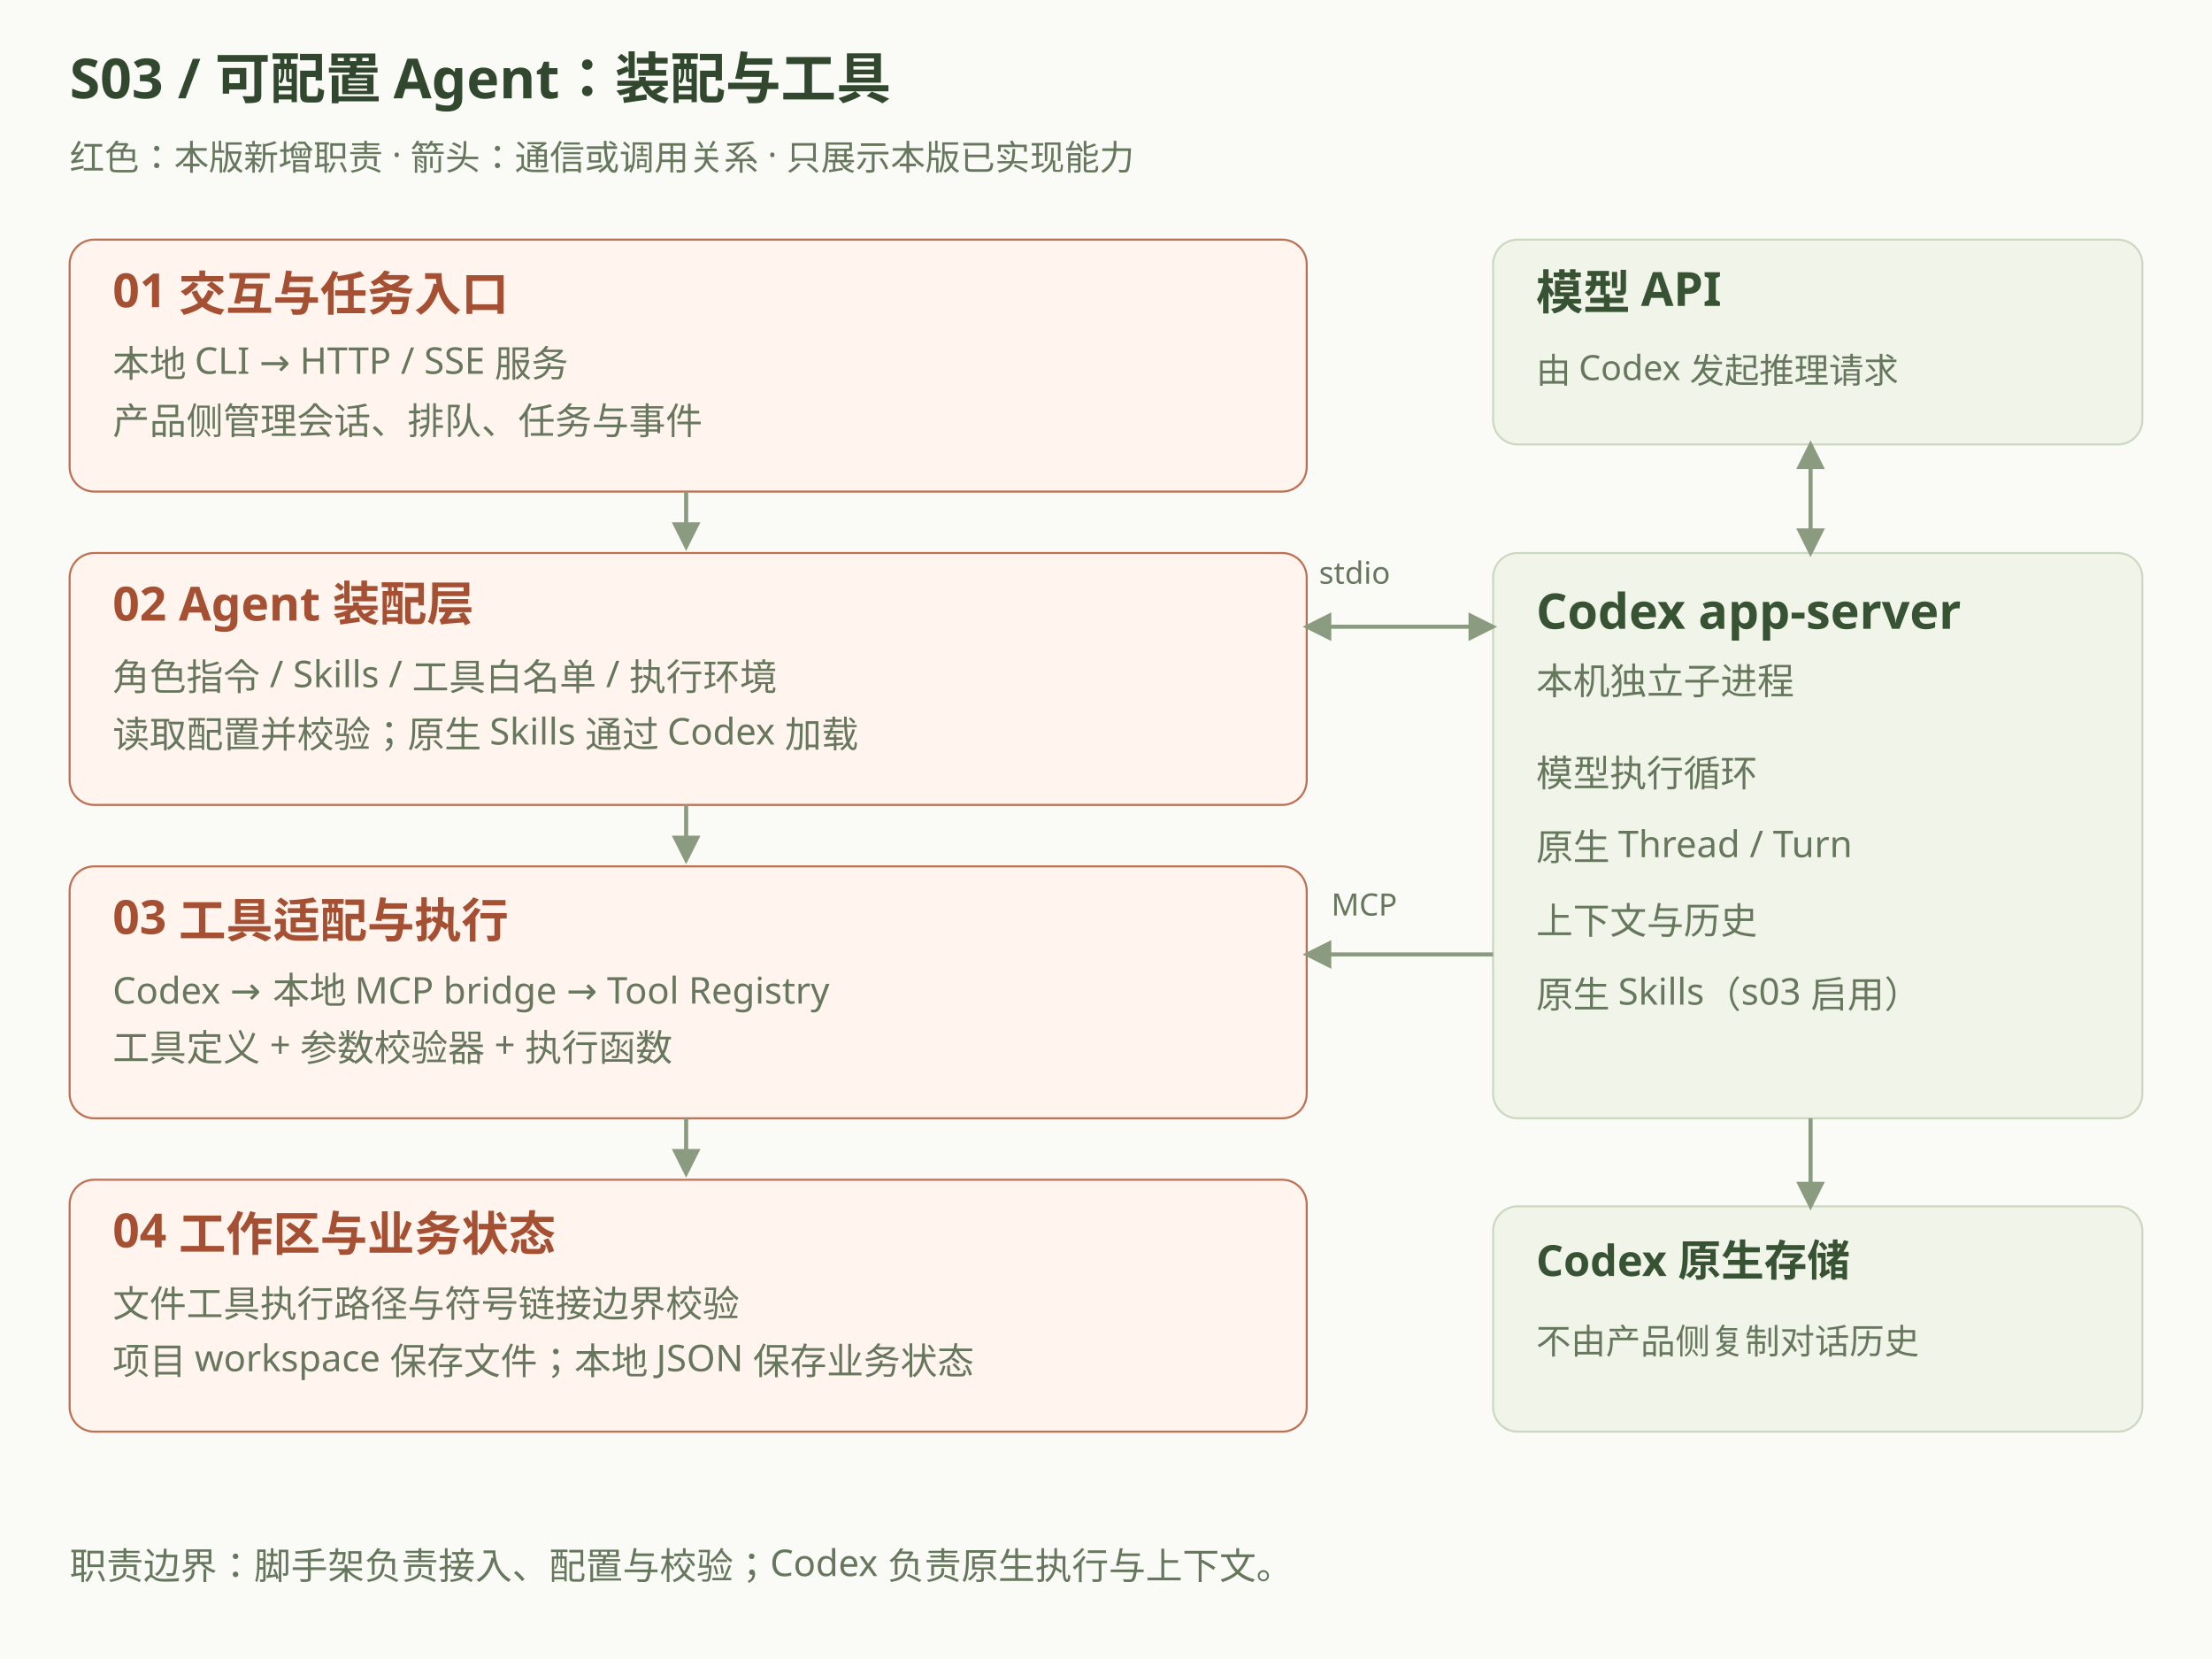
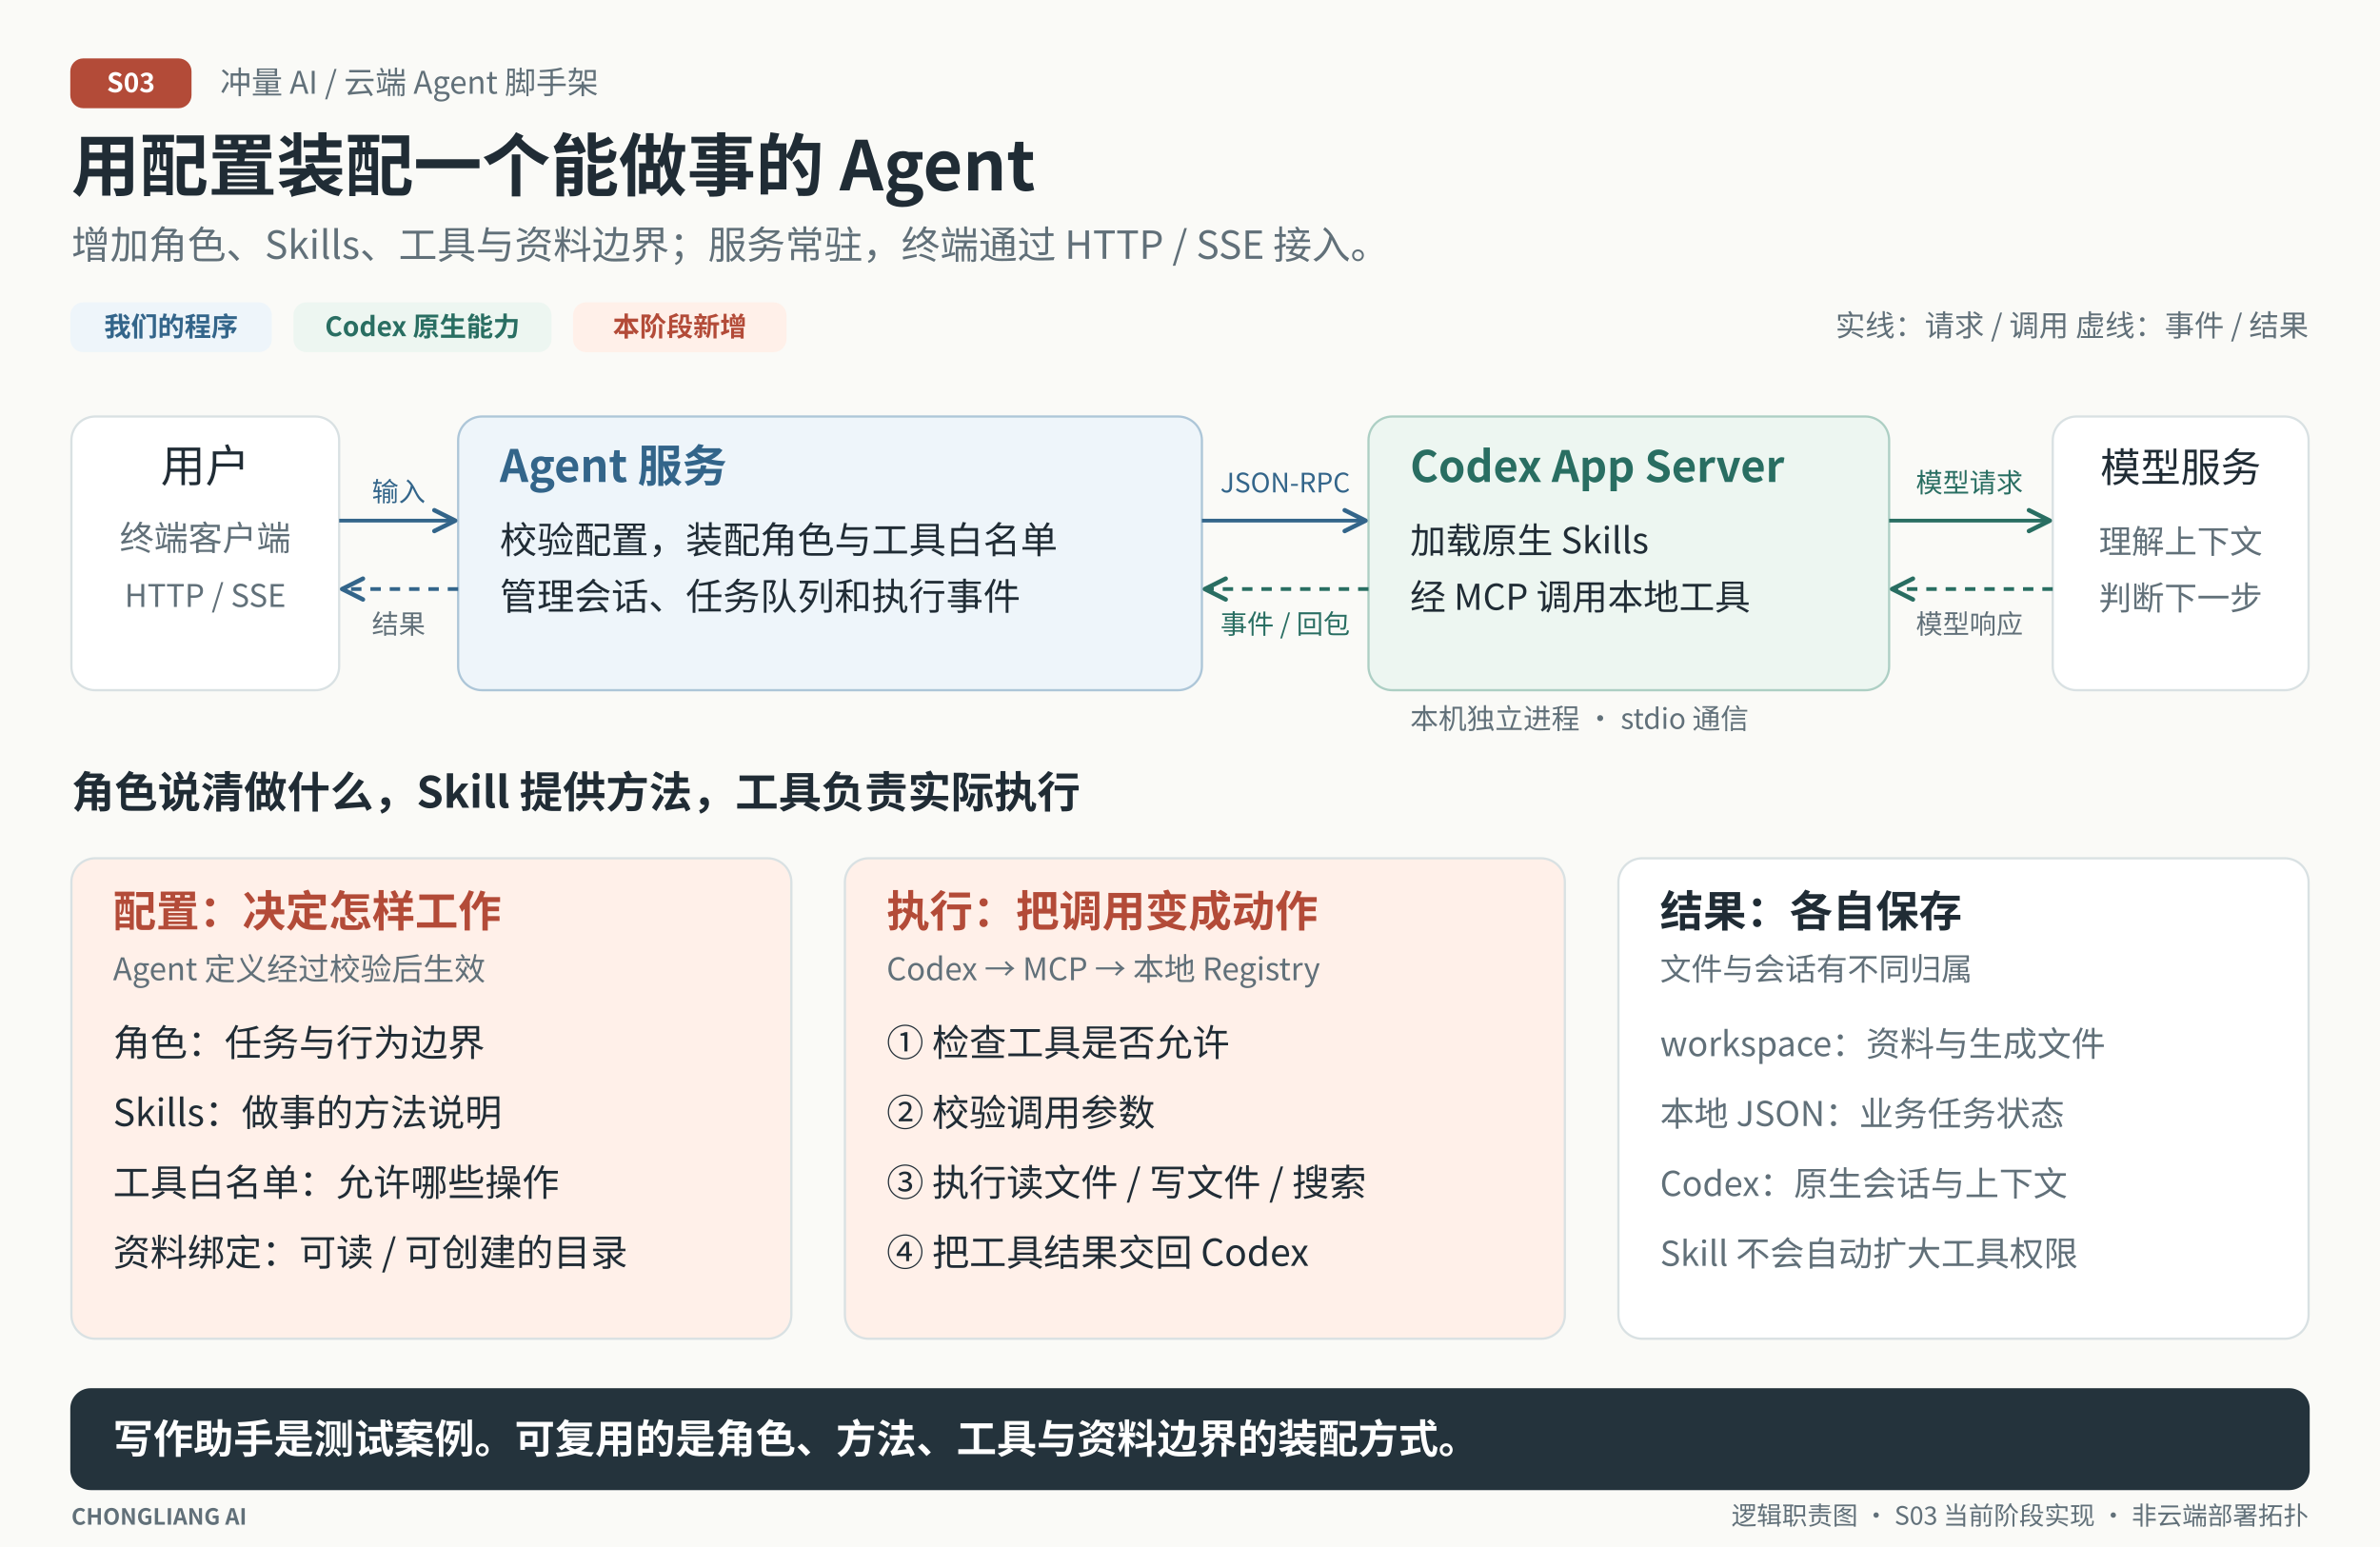
- <svg xmlns="http://www.w3.org/2000/svg" width="1080" height="810" viewBox="0 0 1080 810" role="img" aria-labelledby="title desc">
+ <svg xmlns="http://www.w3.org/2000/svg" width="1600" height="1040" viewBox="0 0 1600 1040" role="img" aria-labelledby="title desc">
  <defs>
-     <marker id="a" markerWidth="7" markerHeight="7" refX="6" refY="3.5" orient="auto-start-reverse">
-       <path d="M0 0L7 3.5L0 7" fill="#8b9b80" />
+     <marker id="arrow" viewBox="0 0 10 10" refX="9" refY="5" markerWidth="7" markerHeight="7" orient="auto-start-reverse">
+       <path d="M1 1 L9 5 L1 9" fill="none" stroke="#33658A" stroke-width="1.7" stroke-linecap="round" stroke-linejoin="round" />
+     </marker>
+     <marker id="red" viewBox="0 0 10 10" refX="9" refY="5" markerWidth="7" markerHeight="7" orient="auto-start-reverse">
+       <path d="M1 1 L9 5 L1 9" fill="none" stroke="#B34B38" stroke-width="1.7" stroke-linecap="round" stroke-linejoin="round" />
+     </marker>
+     <marker id="green" viewBox="0 0 10 10" refX="9" refY="5" markerWidth="7" markerHeight="7" orient="auto-start-reverse">
+       <path d="M1 1 L9 5 L1 9" fill="none" stroke="#296E62" stroke-width="1.7" stroke-linecap="round" stroke-linejoin="round" />
    </marker>
  </defs>
-   <rect width="1080" height="810" fill="#fafbf6" />
-   <text x="34" y="48" font-family="PingFang SC,Microsoft YaHei,sans-serif" font-size="27" fill="#31482f" font-weight="600">S03 / 可配置 Agent：装配与工具</text>
-   <text x="34" y="83" font-family="PingFang SC,Microsoft YaHei,sans-serif" font-size="17" fill="#67775d" font-weight="400">红色：本版新增职责  ·  箭头：通信或调用关系  ·  只展示本版已实现能力</text>
-   <rect x="34" y="117" width="604" height="123" rx="12" fill="#fff5ee" stroke="#bd7155" />
-   <text x="55" y="150" font-family="PingFang SC,Microsoft YaHei,sans-serif" font-size="23" fill="#a54f33" font-weight="600">01  交互与任务入口</text>
-   <text x="55" y="184" font-family="PingFang SC,Microsoft YaHei,sans-serif" font-size="18" fill="#67775d" font-weight="400">本地 CLI → HTTP / SSE 服务</text>
-   <text x="55" y="212" font-family="PingFang SC,Microsoft YaHei,sans-serif" font-size="18" fill="#67775d" font-weight="400">产品侧管理会话、排队、任务与事件</text>
-   <path d="M335 240L335 267" stroke="#8b9b80" stroke-width="2" marker-end="url(#a)" />
-   <rect x="34" y="270" width="604" height="123" rx="12" fill="#fff5ee" stroke="#bd7155" />
-   <text x="55" y="303" font-family="PingFang SC,Microsoft YaHei,sans-serif" font-size="23" fill="#a54f33" font-weight="600">02  Agent 装配层</text>
-   <text x="55" y="337" font-family="PingFang SC,Microsoft YaHei,sans-serif" font-size="18" fill="#67775d" font-weight="400">角色指令 / Skills / 工具白名单 / 执行环境</text>
-   <text x="55" y="365" font-family="PingFang SC,Microsoft YaHei,sans-serif" font-size="18" fill="#67775d" font-weight="400">读取配置并校验；原生 Skills 通过 Codex 加载</text>
-   <path d="M335 393L335 420" stroke="#8b9b80" stroke-width="2" marker-end="url(#a)" />
-   <rect x="34" y="423" width="604" height="123" rx="12" fill="#fff5ee" stroke="#bd7155" />
-   <text x="55" y="456" font-family="PingFang SC,Microsoft YaHei,sans-serif" font-size="23" fill="#a54f33" font-weight="600">03  工具适配与执行</text>
-   <text x="55" y="490" font-family="PingFang SC,Microsoft YaHei,sans-serif" font-size="18" fill="#67775d" font-weight="400">Codex → 本地 MCP bridge → Tool Registry</text>
-   <text x="55" y="518" font-family="PingFang SC,Microsoft YaHei,sans-serif" font-size="18" fill="#67775d" font-weight="400">工具定义 + 参数校验器 + 执行函数</text>
-   <path d="M335 546L335 573" stroke="#8b9b80" stroke-width="2" marker-end="url(#a)" />
-   <rect x="34" y="576" width="604" height="123" rx="12" fill="#fff5ee" stroke="#bd7155" />
-   <text x="55" y="609" font-family="PingFang SC,Microsoft YaHei,sans-serif" font-size="23" fill="#a54f33" font-weight="600">04  工作区与业务状态</text>
-   <text x="55" y="643" font-family="PingFang SC,Microsoft YaHei,sans-serif" font-size="18" fill="#67775d" font-weight="400">文件工具执行路径与符号链接边界校验</text>
-   <text x="55" y="671" font-family="PingFang SC,Microsoft YaHei,sans-serif" font-size="18" fill="#67775d" font-weight="400">项目 workspace 保存文件；本地 JSON 保存业务状态</text>
-   <rect x="729" y="117" width="317" height="100" rx="12" fill="#f0f4e9" stroke="#cdd8c1" />
-   <text x="750" y="151" font-family="PingFang SC,Microsoft YaHei,sans-serif" font-size="23" fill="#385334" font-weight="600">模型 API</text>
-   <text x="750" y="187" font-family="PingFang SC,Microsoft YaHei,sans-serif" font-size="17" fill="#67775d" font-weight="400">由 Codex 发起推理请求</text>
-   <rect x="729" y="270" width="317" height="276" rx="12" fill="#f0f4e9" stroke="#cdd8c1" />
-   <text x="750" y="307" font-family="PingFang SC,Microsoft YaHei,sans-serif" font-size="24" fill="#385334" font-weight="600">Codex app-server</text>
-   <text x="750" y="339" font-family="PingFang SC,Microsoft YaHei,sans-serif" font-size="18" fill="#67775d" font-weight="400">本机独立子进程</text>
-   <text x="750" y="384" font-family="PingFang SC,Microsoft YaHei,sans-serif" font-size="18" fill="#67775d" font-weight="400">模型执行循环</text>
-   <text x="750" y="420" font-family="PingFang SC,Microsoft YaHei,sans-serif" font-size="18" fill="#67775d" font-weight="400">原生 Thread / Turn</text>
-   <text x="750" y="456" font-family="PingFang SC,Microsoft YaHei,sans-serif" font-size="18" fill="#67775d" font-weight="400">上下文与历史</text>
-   <text x="750" y="492" font-family="PingFang SC,Microsoft YaHei,sans-serif" font-size="18" fill="#67775d" font-weight="400">原生 Skills（s03 启用）</text>
-   <path d="M884 270L884 217" stroke="#8b9b80" stroke-width="2" marker-end="url(#a)" marker-start="url(#a)" />
-   <path d="M638 306L729 306" stroke="#8b9b80" stroke-width="2" marker-end="url(#a)" marker-start="url(#a)" />
-   <text x="644" y="285" font-family="PingFang SC,Microsoft YaHei,sans-serif" font-size="15" fill="#67775d" font-weight="400">stdio</text>
-   <path d="M729 466L638 466" stroke="#8b9b80" stroke-width="2" marker-end="url(#a)" />
-   <text x="650" y="447" font-family="PingFang SC,Microsoft YaHei,sans-serif" font-size="15" fill="#67775d" font-weight="400">MCP</text>
-   <rect x="729" y="589" width="317" height="110" rx="12" fill="#f0f4e9" stroke="#cdd8c1" />
-   <text x="750" y="623" font-family="PingFang SC,Microsoft YaHei,sans-serif" font-size="21" fill="#385334" font-weight="600">Codex 原生存储</text>
-   <text x="750" y="661" font-family="PingFang SC,Microsoft YaHei,sans-serif" font-size="17" fill="#67775d" font-weight="400">不由产品侧复制对话历史</text>
-   <path d="M884 546L884 589" stroke="#8b9b80" stroke-width="2" marker-end="url(#a)" />
-   <text x="34" y="771" font-family="PingFang SC,Microsoft YaHei,sans-serif" font-size="18" fill="#67775d" font-weight="400">职责边界：脚手架负责接入、配置与校验；Codex 负责原生执行与上下文。</text>
+   <g font-family="PingFang SC, Microsoft YaHei, Noto Sans CJK SC, sans-serif">
+     <rect x="0" y="0" width="1600" height="1040" rx="0" fill="#FAFAF7" stroke="#FAFAF7" stroke-width="1.5" />
+     <rect x="48" y="40" width="80" height="32" rx="8" fill="#B34B38" stroke="#B34B38" stroke-width="1.5" />
+     <text x="88" y="62" font-size="18" fill="#FFFFFF" font-weight="650" text-anchor="middle">S03</text>
+     <text x="148" y="63" font-size="21" fill="#617079" font-weight="400" text-anchor="start">冲量 AI  /  云端 Agent 脚手架</text>
+     <text x="48" y="128" font-size="46" fill="#202C35" font-weight="700" text-anchor="start">用配置装配一个能做事的 Agent</text>
+     <text x="48" y="174" font-size="26" fill="#617079" font-weight="400" text-anchor="start">增加角色、Skills、工具与资料边界；服务常驻，终端通过 HTTP / SSE 接入。</text>
+     <rect x="48" y="204" width="134" height="32" rx="8" fill="#EEF5FA" stroke="#EEF5FA" stroke-width="1.5" />
+     <text x="115" y="226" font-size="18" fill="#33658A" font-weight="650" text-anchor="middle">我们的程序</text>
+     <rect x="198" y="204" width="172" height="32" rx="8" fill="#EDF6F1" stroke="#EDF6F1" stroke-width="1.5" />
+     <text x="284" y="226" font-size="18" fill="#296E62" font-weight="650" text-anchor="middle">Codex 原生能力</text>
+     <rect x="386" y="204" width="142" height="32" rx="8" fill="#FFF0E9" stroke="#FFF0E9" stroke-width="1.5" />
+     <text x="457" y="226" font-size="18" fill="#B34B38" font-weight="650" text-anchor="middle">本阶段新增</text>
+     <text x="1552" y="226" font-size="20" fill="#617079" font-weight="400" text-anchor="end">实线：请求 / 调用     虚线：事件 / 结果</text>
+     <rect x="48" y="280" width="180" height="184" rx="16" fill="#FFFFFF" stroke="#D9E1E3" stroke-width="1.5" />
+     <text x="138" y="324" font-size="30" fill="#202C35" font-weight="500" text-anchor="middle">用户</text>
+     <text x="138" y="370" font-size="23" fill="#617079" font-weight="500" text-anchor="middle">终端客户端</text>
+     <text x="138" y="408" font-size="21" fill="#617079" font-weight="500" text-anchor="middle">HTTP / SSE</text>
+     <rect x="308" y="280" width="500" height="184" rx="16" fill="#EEF5FA" stroke="#ADC6D8" stroke-width="1.5" />
+     <text x="336" y="324" font-size="30" fill="#33658A" font-weight="650" text-anchor="start">Agent 服务</text>
+     <text x="336" y="372" font-size="25" fill="#202C35" font-weight="400" text-anchor="start">校验配置，装配角色与工具白名单</text>
+     <text x="336" y="410" font-size="25" fill="#202C35" font-weight="400" text-anchor="start">管理会话、任务队列和执行事件</text>
+     <rect x="920" y="280" width="350" height="184" rx="16" fill="#EDF6F1" stroke="#ADCFC4" stroke-width="1.5" />
+     <text x="948" y="324" font-size="29" fill="#296E62" font-weight="650" text-anchor="start">Codex App Server</text>
+     <text x="948" y="372" font-size="24" fill="#202C35" font-weight="400" text-anchor="start">加载原生 Skills</text>
+     <text x="948" y="410" font-size="24" fill="#202C35" font-weight="400" text-anchor="start">经 MCP 调用本地工具</text>
+     <rect x="1380" y="280" width="172" height="184" rx="16" fill="#FFFFFF" stroke="#D9E1E3" stroke-width="1.5" />
+     <text x="1466" y="324" font-size="27" fill="#202C35" font-weight="500" text-anchor="middle">模型服务</text>
+     <text x="1466" y="372" font-size="22" fill="#617079" font-weight="500" text-anchor="middle">理解上下文</text>
+     <text x="1466" y="410" font-size="22" fill="#617079" font-weight="500" text-anchor="middle">判断下一步</text>
+     <path d="M228,350 L306,350" fill="none" stroke="#33658A" stroke-width="2.5" marker-end="url(#arrow)" />
+     <path d="M308,396 L230,396" fill="none" stroke="#33658A" stroke-width="2.5" stroke-dasharray="7 6" marker-end="url(#arrow)" />
+     <text x="268" y="337" font-size="18" fill="#33658A" font-weight="500" text-anchor="middle">输入</text>
+     <text x="268" y="426" font-size="18" fill="#617079" font-weight="500" text-anchor="middle">结果</text>
+     <path d="M808,350 L918,350" fill="none" stroke="#33658A" stroke-width="2.5" marker-end="url(#arrow)" />
+     <path d="M920,396 L810,396" fill="none" stroke="#296E62" stroke-width="2.5" stroke-dasharray="7 6" marker-end="url(#green)" />
+     <text x="864" y="331" font-size="18" fill="#33658A" font-weight="500" text-anchor="middle">JSON-RPC</text>
+     <text x="864" y="426" font-size="18" fill="#296E62" font-weight="500" text-anchor="middle">事件 / 回包</text>
+     <path d="M1270,350 L1378,350" fill="none" stroke="#296E62" stroke-width="2.5" marker-end="url(#green)" />
+     <path d="M1380,396 L1272,396" fill="none" stroke="#296E62" stroke-width="2.5" stroke-dasharray="7 6" marker-end="url(#green)" />
+     <text x="1324" y="331" font-size="18" fill="#296E62" font-weight="500" text-anchor="middle">模型请求</text>
+     <text x="1324" y="426" font-size="18" fill="#617079" font-weight="500" text-anchor="middle">模型响应</text>
+     <text x="948" y="490" font-size="19" fill="#617079" font-weight="400" text-anchor="start">本机独立进程 · stdio 通信</text>
+     <text x="48" y="543" font-size="29" fill="#202C35" font-weight="650" text-anchor="start">角色说清做什么，Skill 提供方法，工具负责实际执行</text>
+     <rect x="48" y="577" width="484" height="323" rx="16" fill="#FFF0E9" stroke="#D9E1E3" stroke-width="1.5" />
+     <text x="76" y="623" font-size="29" fill="#B34B38" font-weight="650" text-anchor="start">配置：决定怎样工作</text>
+     <text x="76" y="659" font-size="21" fill="#617079" font-weight="400" text-anchor="start">Agent 定义经过校验后生效</text>
+     <text x="76" y="710" font-size="25" fill="#202C35" font-weight="400" text-anchor="start">角色：任务与行为边界</text>
+     <text x="76" y="757" font-size="25" fill="#202C35" font-weight="400" text-anchor="start">Skills：做事的方法说明</text>
+     <text x="76" y="804" font-size="25" fill="#202C35" font-weight="400" text-anchor="start">工具白名单：允许哪些操作</text>
+     <text x="76" y="851" font-size="25" fill="#202C35" font-weight="400" text-anchor="start">资料绑定：可读 / 可创建的目录</text>
+     <rect x="568" y="577" width="484" height="323" rx="16" fill="#FFF0E9" stroke="#D9E1E3" stroke-width="1.5" />
+     <text x="596" y="623" font-size="29" fill="#B34B38" font-weight="650" text-anchor="start">执行：把调用变成动作</text>
+     <text x="596" y="659" font-size="21" fill="#617079" font-weight="400" text-anchor="start">Codex → MCP → 本地 Registry</text>
+     <text x="596" y="710" font-size="25" fill="#202C35" font-weight="400" text-anchor="start">① 检查工具是否允许</text>
+     <text x="596" y="757" font-size="25" fill="#202C35" font-weight="400" text-anchor="start">② 校验调用参数</text>
+     <text x="596" y="804" font-size="25" fill="#202C35" font-weight="400" text-anchor="start">③ 执行读文件 / 写文件 / 搜索</text>
+     <text x="596" y="851" font-size="25" fill="#202C35" font-weight="400" text-anchor="start">④ 把工具结果交回 Codex</text>
+     <rect x="1088" y="577" width="464" height="323" rx="16" fill="#FFFFFF" stroke="#D9E1E3" stroke-width="1.5" />
+     <text x="1116" y="623" font-size="29" fill="#202C35" font-weight="650" text-anchor="start">结果：各自保存</text>
+     <text x="1116" y="659" font-size="21" fill="#617079" font-weight="400" text-anchor="start">文件与会话有不同归属</text>
+     <text x="1116" y="710" font-size="23" fill="#617079" font-weight="400" text-anchor="start">workspace：资料与生成文件</text>
+     <text x="1116" y="757" font-size="23" fill="#617079" font-weight="400" text-anchor="start">本地 JSON：业务任务状态</text>
+     <text x="1116" y="804" font-size="23" fill="#617079" font-weight="400" text-anchor="start">Codex：原生会话与上下文</text>
+     <text x="1116" y="851" font-size="23" fill="#617079" font-weight="400" text-anchor="start">Skill 不会自动扩大工具权限</text>
+     <rect x="48" y="934" width="1504" height="67" rx="13" fill="#24333C" stroke="#24333C" stroke-width="1.5" />
+     <text x="76" y="977" font-size="27" fill="#FFFFFF" font-weight="550" text-anchor="start">写作助手是测试案例。可复用的是角色、方法、工具与资料边界的装配方式。</text>
+     <text x="48" y="1025" font-size="15" fill="#617079" font-weight="650" text-anchor="start">CHONGLIANG AI</text>
+     <text x="1552" y="1025" font-size="17" fill="#617079" font-weight="400" text-anchor="end">逻辑职责图 · S03 当前阶段实现 · 非云端部署拓扑</text>
+   </g>
</svg>
